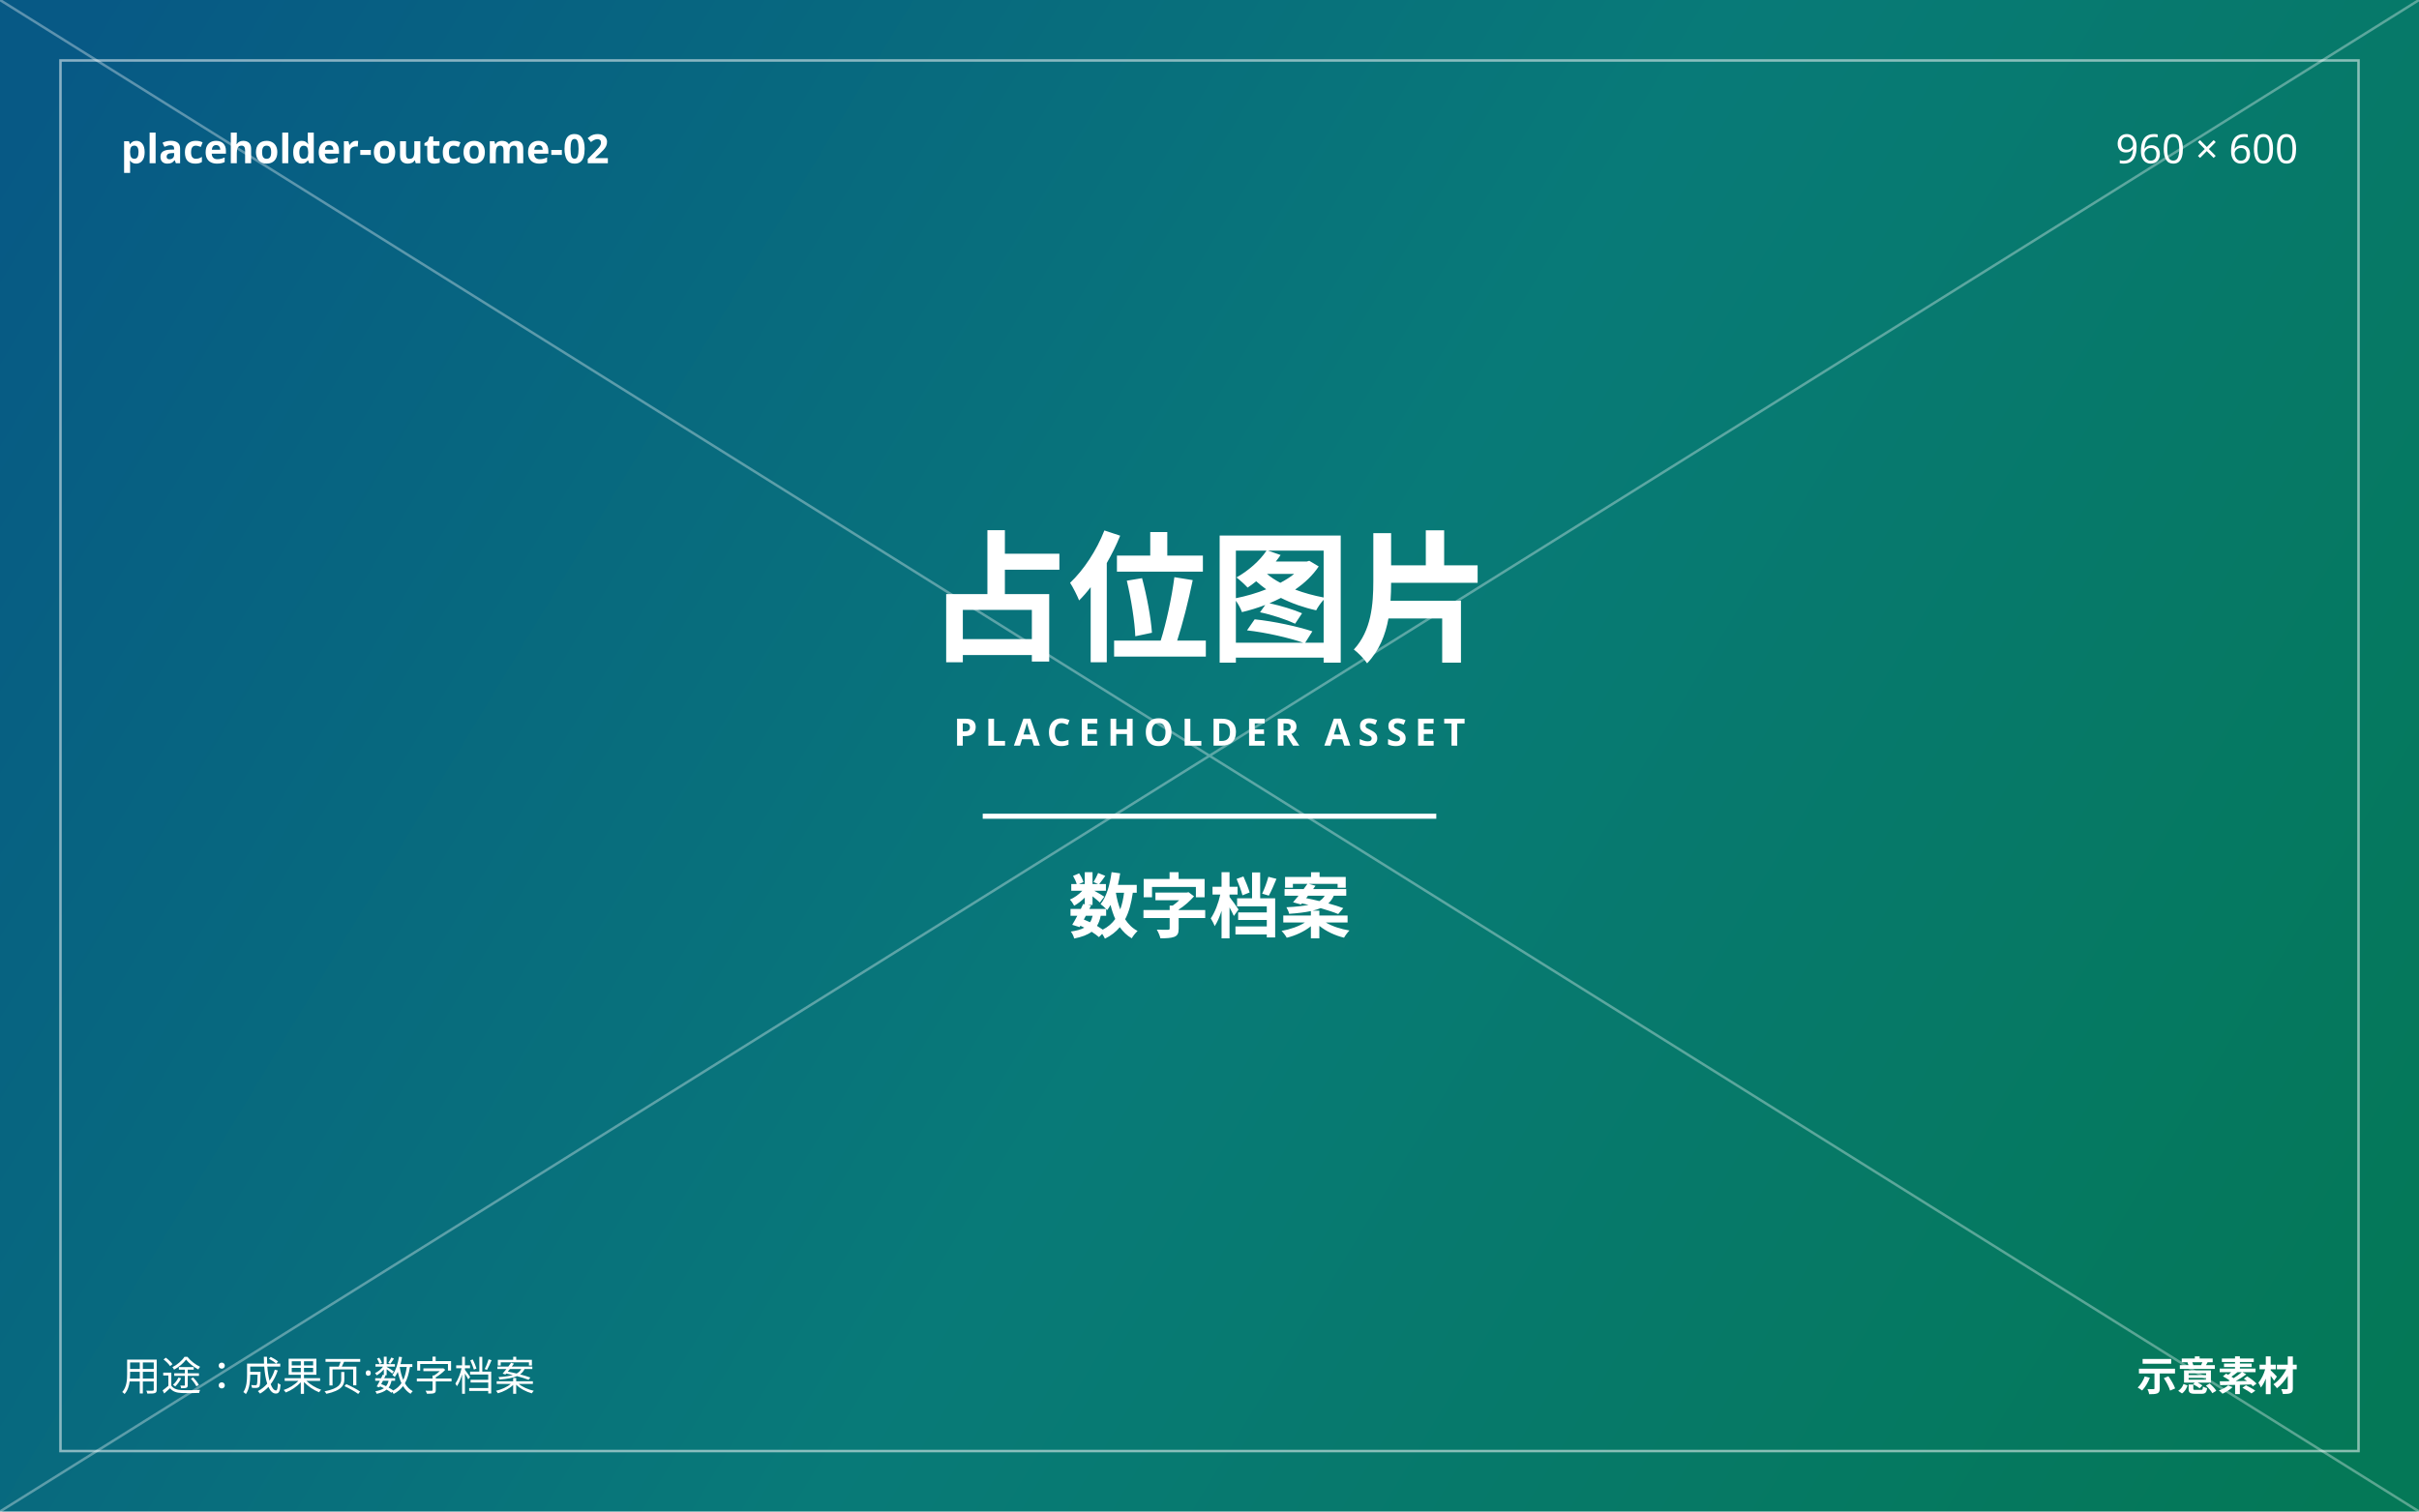
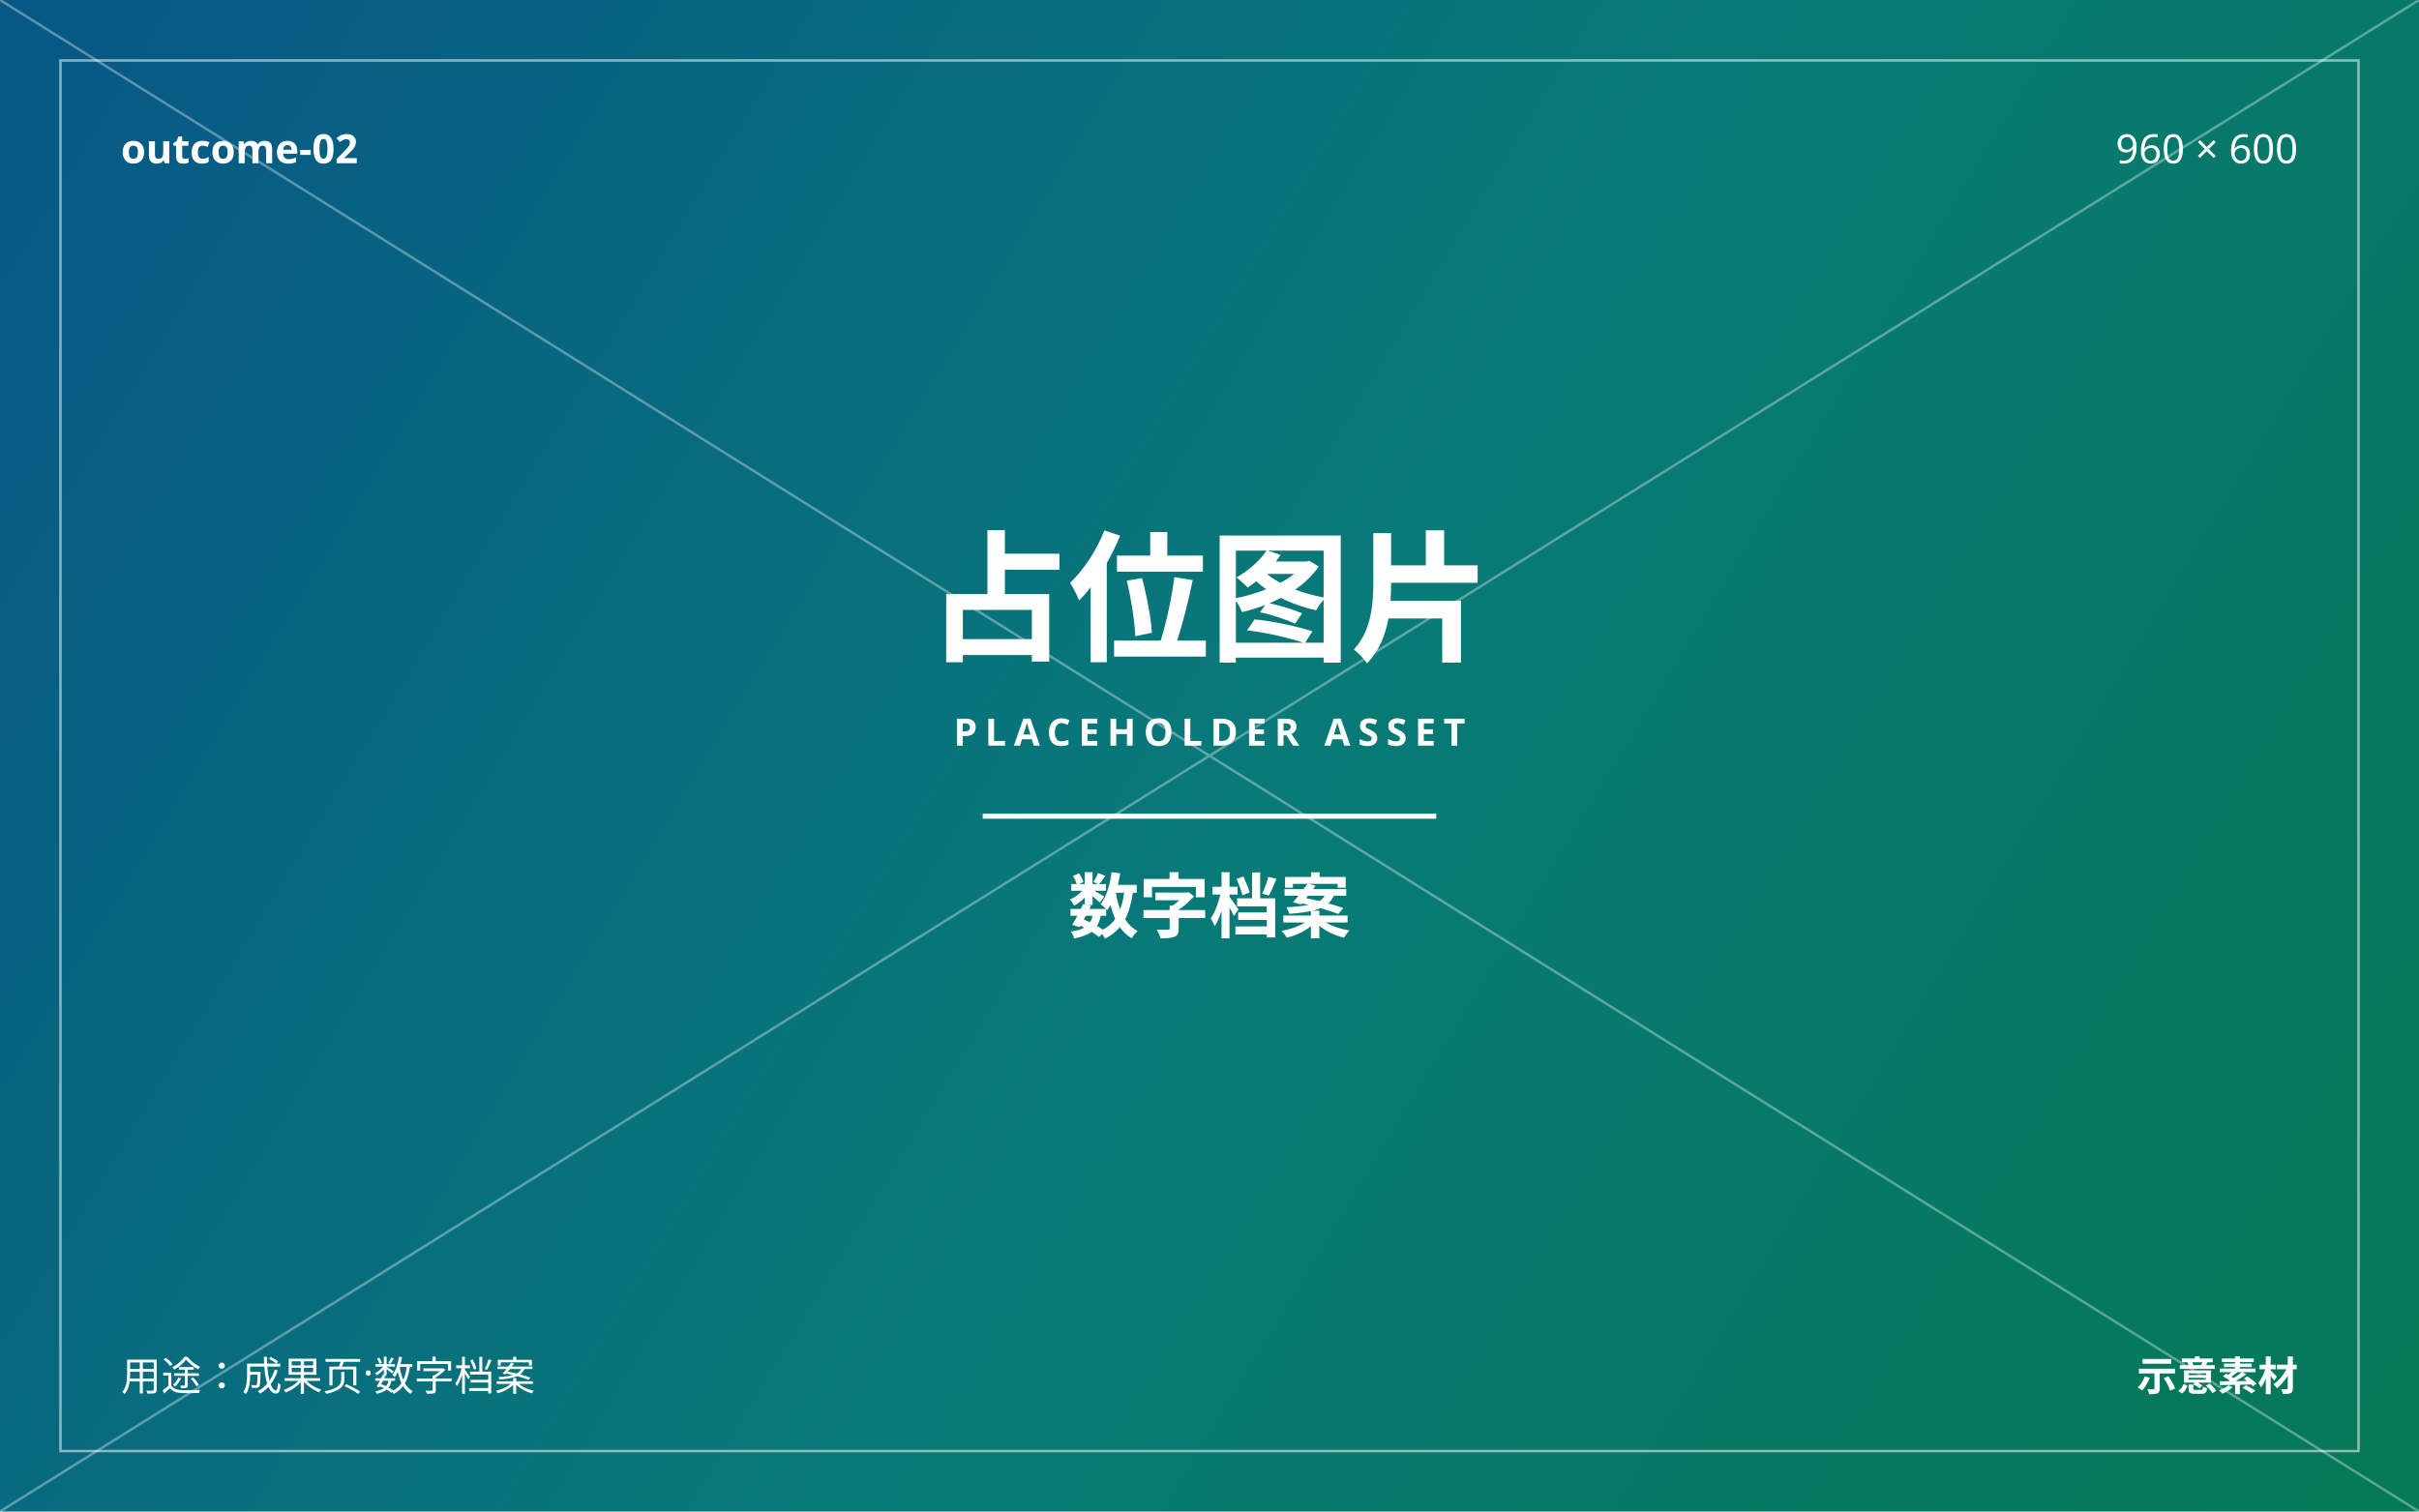
<svg xmlns="http://www.w3.org/2000/svg" width="960" height="600" viewBox="0 0 960 600" role="img" aria-labelledby="title description" data-placeholder-artwork="true">
  <defs>
    <linearGradient id="placeholder-gradient" x1="24" y1="24" x2="936" y2="576" gradientUnits="userSpaceOnUse">
      <stop offset="0" stop-color="#075985" />
      <stop offset="0.52" stop-color="#087A78" />
      <stop offset="1" stop-color="#047857" />
    </linearGradient>
  </defs>
  <rect width="960" height="600" fill="url(#placeholder-gradient)" />
  <g fill="none" stroke="#FFFFFF" stroke-width="1" opacity="0.34" data-placeholder-cross-lines="true">
    <path d="M0 0 960 600" />
    <path d="M960 0 0 600" />
  </g>
  <rect x="24" y="24" width="912" height="552" fill="none" stroke="#FFFFFF" opacity="0.52" />
  <g fill="#FFFFFF" font-family="'Microsoft YaHei', 'PingFang SC', sans-serif">
-     <text x="48" y="64.8" font-size="16" font-weight="700">placeholder-outcome-02</text>
+     <text x="48" y="64.8" font-size="16" font-weight="700">outcome-02</text>
    <text x="912" y="64.8" font-size="16" text-anchor="end">960 × 600</text>
    <g text-anchor="middle">
      <text x="480" y="258" font-size="56" font-weight="800">占位图片</text>
      <text x="480" y="296" font-size="15" font-weight="700" letter-spacing="3">PLACEHOLDER ASSET</text>
      <line x1="390" y1="324" x2="570" y2="324" stroke="#FFFFFF" stroke-width="2" />
      <text x="480" y="370" font-size="28" font-weight="700">数字档案</text>
    </g>
    <text x="48" y="552" font-size="16">用途：成果页·数字档案</text>
    <text x="912" y="552" font-size="16" font-weight="700" text-anchor="end">示意素材</text>
  </g>
</svg>
